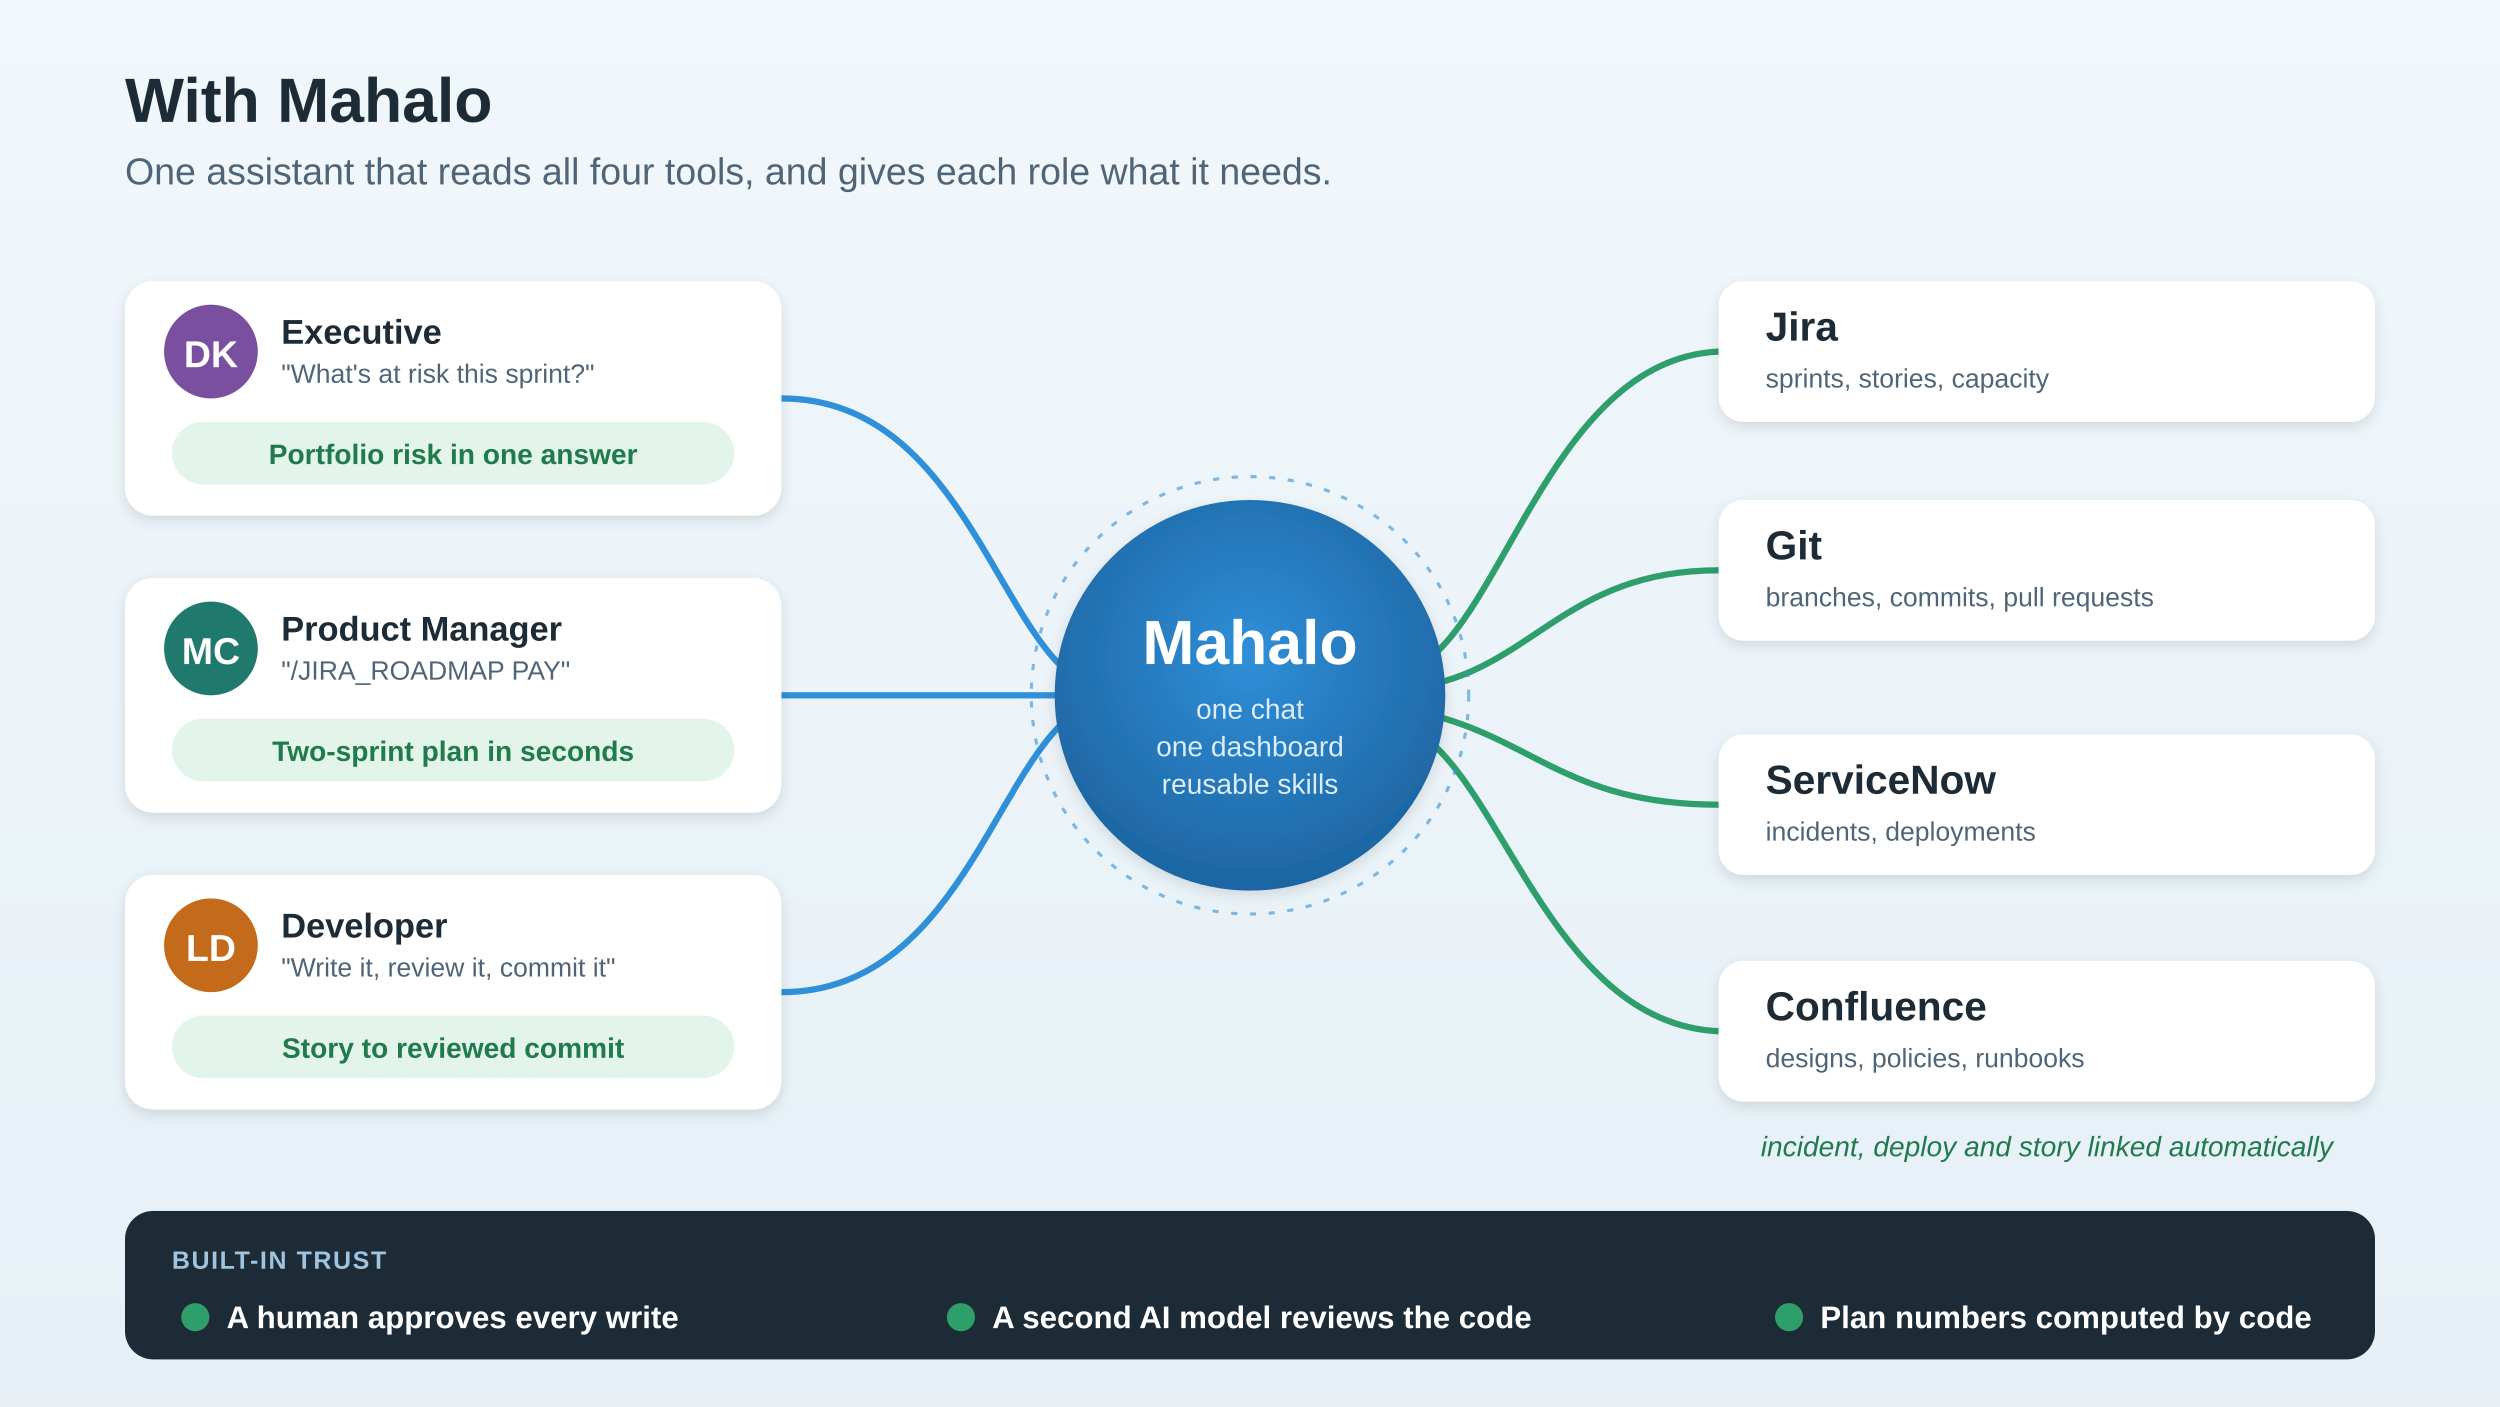
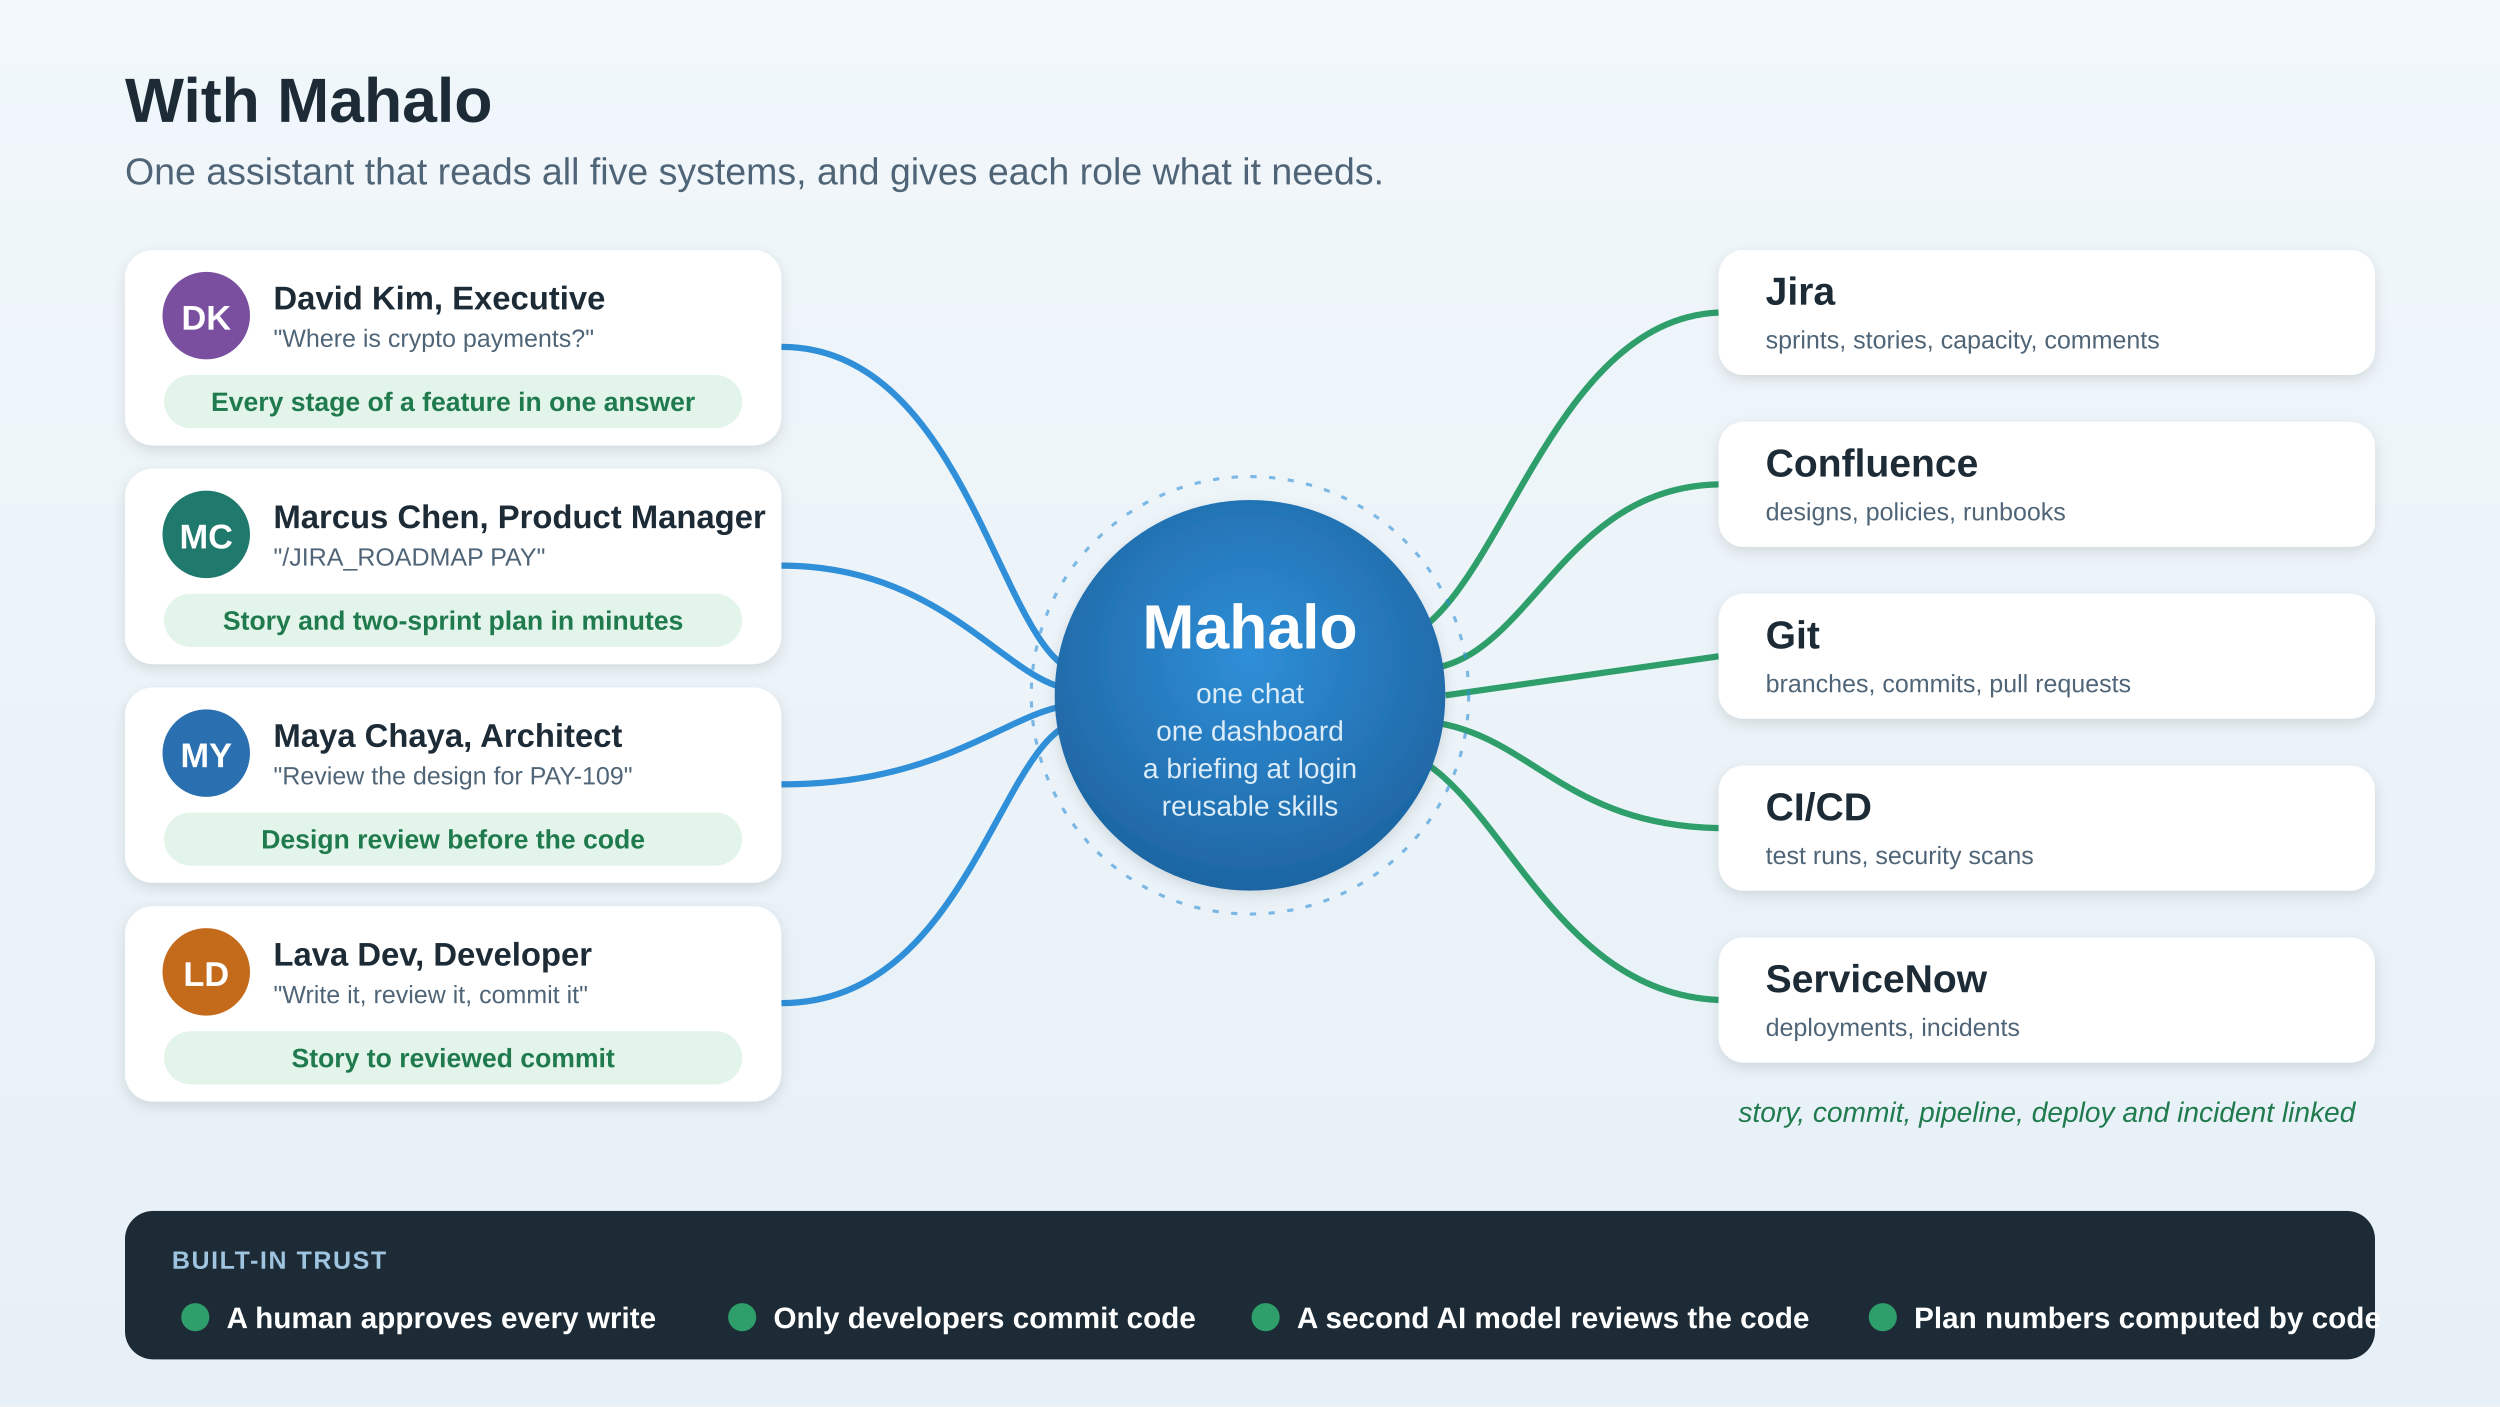
<svg xmlns="http://www.w3.org/2000/svg" viewBox="0 0 1600 900" width="1600" height="900" font-family="Segoe UI, Arial, sans-serif">
  <defs>
    <linearGradient id="bg2" x1="0" y1="0" x2="0" y2="1">
      <stop offset="0" stop-color="#f1f7fb" />
      <stop offset="1" stop-color="#e6f0f6" />
    </linearGradient>
    <radialGradient id="hub" cx="0.5" cy="0.4" r="0.7">
      <stop offset="0" stop-color="#2f8fd8" />
      <stop offset="1" stop-color="#1b5e99" />
    </radialGradient>
    <filter id="sh2" x="-10%" y="-10%" width="120%" height="130%">
      <feDropShadow dx="0" dy="3" stdDeviation="4" flood-color="#000" flood-opacity="0.12" />
    </filter>
  </defs>
  <rect width="1600" height="900" fill="url(#bg2)" />
  <text x="80" y="78" font-size="40" font-weight="700" fill="#1d2b36">With Mahalo</text>
-   <text x="80" y="118" font-size="24" fill="#4f6577">One assistant that reads all four tools, and gives each role what it needs.</text>
+   <text x="80" y="118" font-size="24" fill="#4f6577">One assistant that reads all five systems, and gives each role what it needs.</text>
  <g stroke="#2f8fd8" stroke-width="4" fill="none">
-     <path d="M500 255 C 620 255, 640 420, 700 440" />
-     <path d="M500 445 L 690 445" />
-     <path d="M500 635 C 620 635, 640 470, 700 450" />
+     <path d="M500 222 C 620 222, 640 420, 690 430" />
+     <path d="M500 362 C 600 362, 640 430, 680 440" />
+     <path d="M500 502 C 600 502, 640 460, 680 452" />
+     <path d="M500 642 C 620 642, 640 470, 690 462" />
  </g>
  <g stroke="#2e9e6b" stroke-width="4" fill="none">
-     <path d="M900 430 C 960 410, 990 230, 1100 225" />
-     <path d="M905 440 C 980 430, 1000 365, 1100 365" />
-     <path d="M905 455 C 980 470, 1000 515, 1100 515" />
-     <path d="M900 465 C 960 490, 990 655, 1100 660" />
+     <path d="M895 410 C 960 390, 990 205, 1100 200" />
+     <path d="M915 428 C 980 420, 1000 312, 1100 310" />
+     <path d="M925 445 L 1100 420" />
+     <path d="M915 462 C 980 470, 1000 528, 1100 530" />
+     <path d="M895 480 C 960 500, 990 635, 1100 640" />
  </g>
  <g>
-     <rect x="80" y="180" width="420" height="150" rx="18" fill="#ffffff" filter="url(#sh2)" />
-     <circle cx="135" cy="225" r="30" fill="#7b4fa0" />
-     <text x="135" y="235" text-anchor="middle" font-size="24" font-weight="700" fill="#fff">DK</text>
-     <text x="180" y="220" font-size="22" font-weight="700" fill="#1d2b36">Executive</text>
-     <text x="180" y="245" font-size="17" fill="#4f6577">"What's at risk this sprint?"</text>
-     <rect x="110" y="270" width="360" height="40" rx="20" fill="#e3f4ea" />
-     <text x="290" y="297" text-anchor="middle" font-size="18" font-weight="700" fill="#1f7a4d">Portfolio risk in one answer</text>
-     <rect x="80" y="370" width="420" height="150" rx="18" fill="#ffffff" filter="url(#sh2)" />
-     <circle cx="135" cy="415" r="30" fill="#1f7a6d" />
-     <text x="135" y="425" text-anchor="middle" font-size="24" font-weight="700" fill="#fff">MC</text>
-     <text x="180" y="410" font-size="22" font-weight="700" fill="#1d2b36">Product Manager</text>
-     <text x="180" y="435" font-size="17" fill="#4f6577">"/JIRA_ROADMAP PAY"</text>
-     <rect x="110" y="460" width="360" height="40" rx="20" fill="#e3f4ea" />
-     <text x="290" y="487" text-anchor="middle" font-size="18" font-weight="700" fill="#1f7a4d">Two-sprint plan in seconds</text>
-     <rect x="80" y="560" width="420" height="150" rx="18" fill="#ffffff" filter="url(#sh2)" />
-     <circle cx="135" cy="605" r="30" fill="#c46a1b" />
-     <text x="135" y="615" text-anchor="middle" font-size="24" font-weight="700" fill="#fff">LD</text>
-     <text x="180" y="600" font-size="22" font-weight="700" fill="#1d2b36">Developer</text>
-     <text x="180" y="625" font-size="17" fill="#4f6577">"Write it, review it, commit it"</text>
-     <rect x="110" y="650" width="360" height="40" rx="20" fill="#e3f4ea" />
-     <text x="290" y="677" text-anchor="middle" font-size="18" font-weight="700" fill="#1f7a4d">Story to reviewed commit</text>
+     <rect x="80" y="160" width="420" height="125" rx="18" fill="#ffffff" filter="url(#sh2)" />
+     <circle cx="132" cy="202" r="28" fill="#7b4fa0" />
+     <text x="132" y="211" text-anchor="middle" font-size="22" font-weight="700" fill="#fff">DK</text>
+     <text x="175" y="198" font-size="21" font-weight="700" fill="#1d2b36">David Kim, Executive</text>
+     <text x="175" y="222" font-size="16" fill="#4f6577">"Where is crypto payments?"</text>
+     <rect x="105" y="240" width="370" height="34" rx="17" fill="#e3f4ea" />
+     <text x="290" y="263" text-anchor="middle" font-size="17" font-weight="700" fill="#1f7a4d">Every stage of a feature in one answer</text>
+     <rect x="80" y="300" width="420" height="125" rx="18" fill="#ffffff" filter="url(#sh2)" />
+     <circle cx="132" cy="342" r="28" fill="#1f7a6d" />
+     <text x="132" y="351" text-anchor="middle" font-size="22" font-weight="700" fill="#fff">MC</text>
+     <text x="175" y="338" font-size="21" font-weight="700" fill="#1d2b36">Marcus Chen, Product Manager</text>
+     <text x="175" y="362" font-size="16" fill="#4f6577">"/JIRA_ROADMAP PAY"</text>
+     <rect x="105" y="380" width="370" height="34" rx="17" fill="#e3f4ea" />
+     <text x="290" y="403" text-anchor="middle" font-size="17" font-weight="700" fill="#1f7a4d">Story and two-sprint plan in minutes</text>
+     <rect x="80" y="440" width="420" height="125" rx="18" fill="#ffffff" filter="url(#sh2)" />
+     <circle cx="132" cy="482" r="28" fill="#2a6fb0" />
+     <text x="132" y="491" text-anchor="middle" font-size="22" font-weight="700" fill="#fff">MY</text>
+     <text x="175" y="478" font-size="21" font-weight="700" fill="#1d2b36">Maya Chaya, Architect</text>
+     <text x="175" y="502" font-size="16" fill="#4f6577">"Review the design for PAY-109"</text>
+     <rect x="105" y="520" width="370" height="34" rx="17" fill="#e3f4ea" />
+     <text x="290" y="543" text-anchor="middle" font-size="17" font-weight="700" fill="#1f7a4d">Design review before the code</text>
+     <rect x="80" y="580" width="420" height="125" rx="18" fill="#ffffff" filter="url(#sh2)" />
+     <circle cx="132" cy="622" r="28" fill="#c46a1b" />
+     <text x="132" y="631" text-anchor="middle" font-size="22" font-weight="700" fill="#fff">LD</text>
+     <text x="175" y="618" font-size="21" font-weight="700" fill="#1d2b36">Lava Dev, Developer</text>
+     <text x="175" y="642" font-size="16" fill="#4f6577">"Write it, review it, commit it"</text>
+     <rect x="105" y="660" width="370" height="34" rx="17" fill="#e3f4ea" />
+     <text x="290" y="683" text-anchor="middle" font-size="17" font-weight="700" fill="#1f7a4d">Story to reviewed commit</text>
  </g>
  <circle cx="800" cy="445" r="125" fill="url(#hub)" filter="url(#sh2)" />
  <circle cx="800" cy="445" r="140" fill="none" stroke="#2f8fd8" stroke-width="2" stroke-dasharray="4 8" opacity="0.6" />
-   <text x="800" y="425" text-anchor="middle" font-size="40" font-weight="700" fill="#ffffff">Mahalo</text>
-   <text x="800" y="460" text-anchor="middle" font-size="18" fill="#dcecf9">one chat</text>
-   <text x="800" y="484" text-anchor="middle" font-size="18" fill="#dcecf9">one dashboard</text>
-   <text x="800" y="508" text-anchor="middle" font-size="18" fill="#dcecf9">reusable skills</text>
+   <text x="800" y="415" text-anchor="middle" font-size="40" font-weight="700" fill="#ffffff">Mahalo</text>
+   <text x="800" y="450" text-anchor="middle" font-size="18" fill="#dcecf9">one chat</text>
+   <text x="800" y="474" text-anchor="middle" font-size="18" fill="#dcecf9">one dashboard</text>
+   <text x="800" y="498" text-anchor="middle" font-size="18" fill="#dcecf9">a briefing at login</text>
+   <text x="800" y="522" text-anchor="middle" font-size="18" fill="#dcecf9">reusable skills</text>
  <g>
-     <rect x="1100" y="180" width="420" height="90" rx="16" fill="#ffffff" filter="url(#sh2)" />
-     <text x="1130" y="218" font-size="26" font-weight="700" fill="#1d2b36">Jira</text>
-     <text x="1130" y="248" font-size="17" fill="#4f6577">sprints, stories, capacity</text>
-     <rect x="1100" y="320" width="420" height="90" rx="16" fill="#ffffff" filter="url(#sh2)" />
-     <text x="1130" y="358" font-size="26" font-weight="700" fill="#1d2b36">Git</text>
-     <text x="1130" y="388" font-size="17" fill="#4f6577">branches, commits, pull requests</text>
-     <rect x="1100" y="470" width="420" height="90" rx="16" fill="#ffffff" filter="url(#sh2)" />
-     <text x="1130" y="508" font-size="26" font-weight="700" fill="#1d2b36">ServiceNow</text>
-     <text x="1130" y="538" font-size="17" fill="#4f6577">incidents, deployments</text>
-     <rect x="1100" y="615" width="420" height="90" rx="16" fill="#ffffff" filter="url(#sh2)" />
-     <text x="1130" y="653" font-size="26" font-weight="700" fill="#1d2b36">Confluence</text>
-     <text x="1130" y="683" font-size="17" fill="#4f6577">designs, policies, runbooks</text>
+     <rect x="1100" y="160" width="420" height="80" rx="16" fill="#ffffff" filter="url(#sh2)" />
+     <text x="1130" y="195" font-size="25" font-weight="700" fill="#1d2b36">Jira</text>
+     <text x="1130" y="223" font-size="16" fill="#4f6577">sprints, stories, capacity, comments</text>
+     <rect x="1100" y="270" width="420" height="80" rx="16" fill="#ffffff" filter="url(#sh2)" />
+     <text x="1130" y="305" font-size="25" font-weight="700" fill="#1d2b36">Confluence</text>
+     <text x="1130" y="333" font-size="16" fill="#4f6577">designs, policies, runbooks</text>
+     <rect x="1100" y="380" width="420" height="80" rx="16" fill="#ffffff" filter="url(#sh2)" />
+     <text x="1130" y="415" font-size="25" font-weight="700" fill="#1d2b36">Git</text>
+     <text x="1130" y="443" font-size="16" fill="#4f6577">branches, commits, pull requests</text>
+     <rect x="1100" y="490" width="420" height="80" rx="16" fill="#ffffff" filter="url(#sh2)" />
+     <text x="1130" y="525" font-size="25" font-weight="700" fill="#1d2b36">CI/CD</text>
+     <text x="1130" y="553" font-size="16" fill="#4f6577">test runs, security scans</text>
+     <rect x="1100" y="600" width="420" height="80" rx="16" fill="#ffffff" filter="url(#sh2)" />
+     <text x="1130" y="635" font-size="25" font-weight="700" fill="#1d2b36">ServiceNow</text>
+     <text x="1130" y="663" font-size="16" fill="#4f6577">deployments, incidents</text>
  </g>
-   <text x="1310" y="740" text-anchor="middle" font-size="18" font-style="italic" fill="#1f7a4d">incident, deploy and story linked automatically</text>
+   <text x="1310" y="718" text-anchor="middle" font-size="18" font-style="italic" fill="#1f7a4d">story, commit, pipeline, deploy and incident linked</text>
  <rect x="80" y="775" width="1440" height="95" rx="18" fill="#1d2b36" />
  <text x="110" y="812" font-size="16" font-weight="700" fill="#9fc4e0" letter-spacing="1">BUILT-IN TRUST</text>
-   <g font-size="20" font-weight="600" fill="#ffffff">
+   <g font-size="19" font-weight="600" fill="#ffffff">
    <circle cx="125" cy="843" r="9" fill="#2e9e6b" />
    <text x="145" y="850">A human approves every write</text>
-     <circle cx="615" cy="843" r="9" fill="#2e9e6b" />
-     <text x="635" y="850">A second AI model reviews the code</text>
-     <circle cx="1145" cy="843" r="9" fill="#2e9e6b" />
-     <text x="1165" y="850">Plan numbers computed by code</text>
+     <circle cx="475" cy="843" r="9" fill="#2e9e6b" />
+     <text x="495" y="850">Only developers commit code</text>
+     <circle cx="810" cy="843" r="9" fill="#2e9e6b" />
+     <text x="830" y="850">A second AI model reviews the code</text>
+     <circle cx="1205" cy="843" r="9" fill="#2e9e6b" />
+     <text x="1225" y="850">Plan numbers computed by code</text>
  </g>
</svg>
